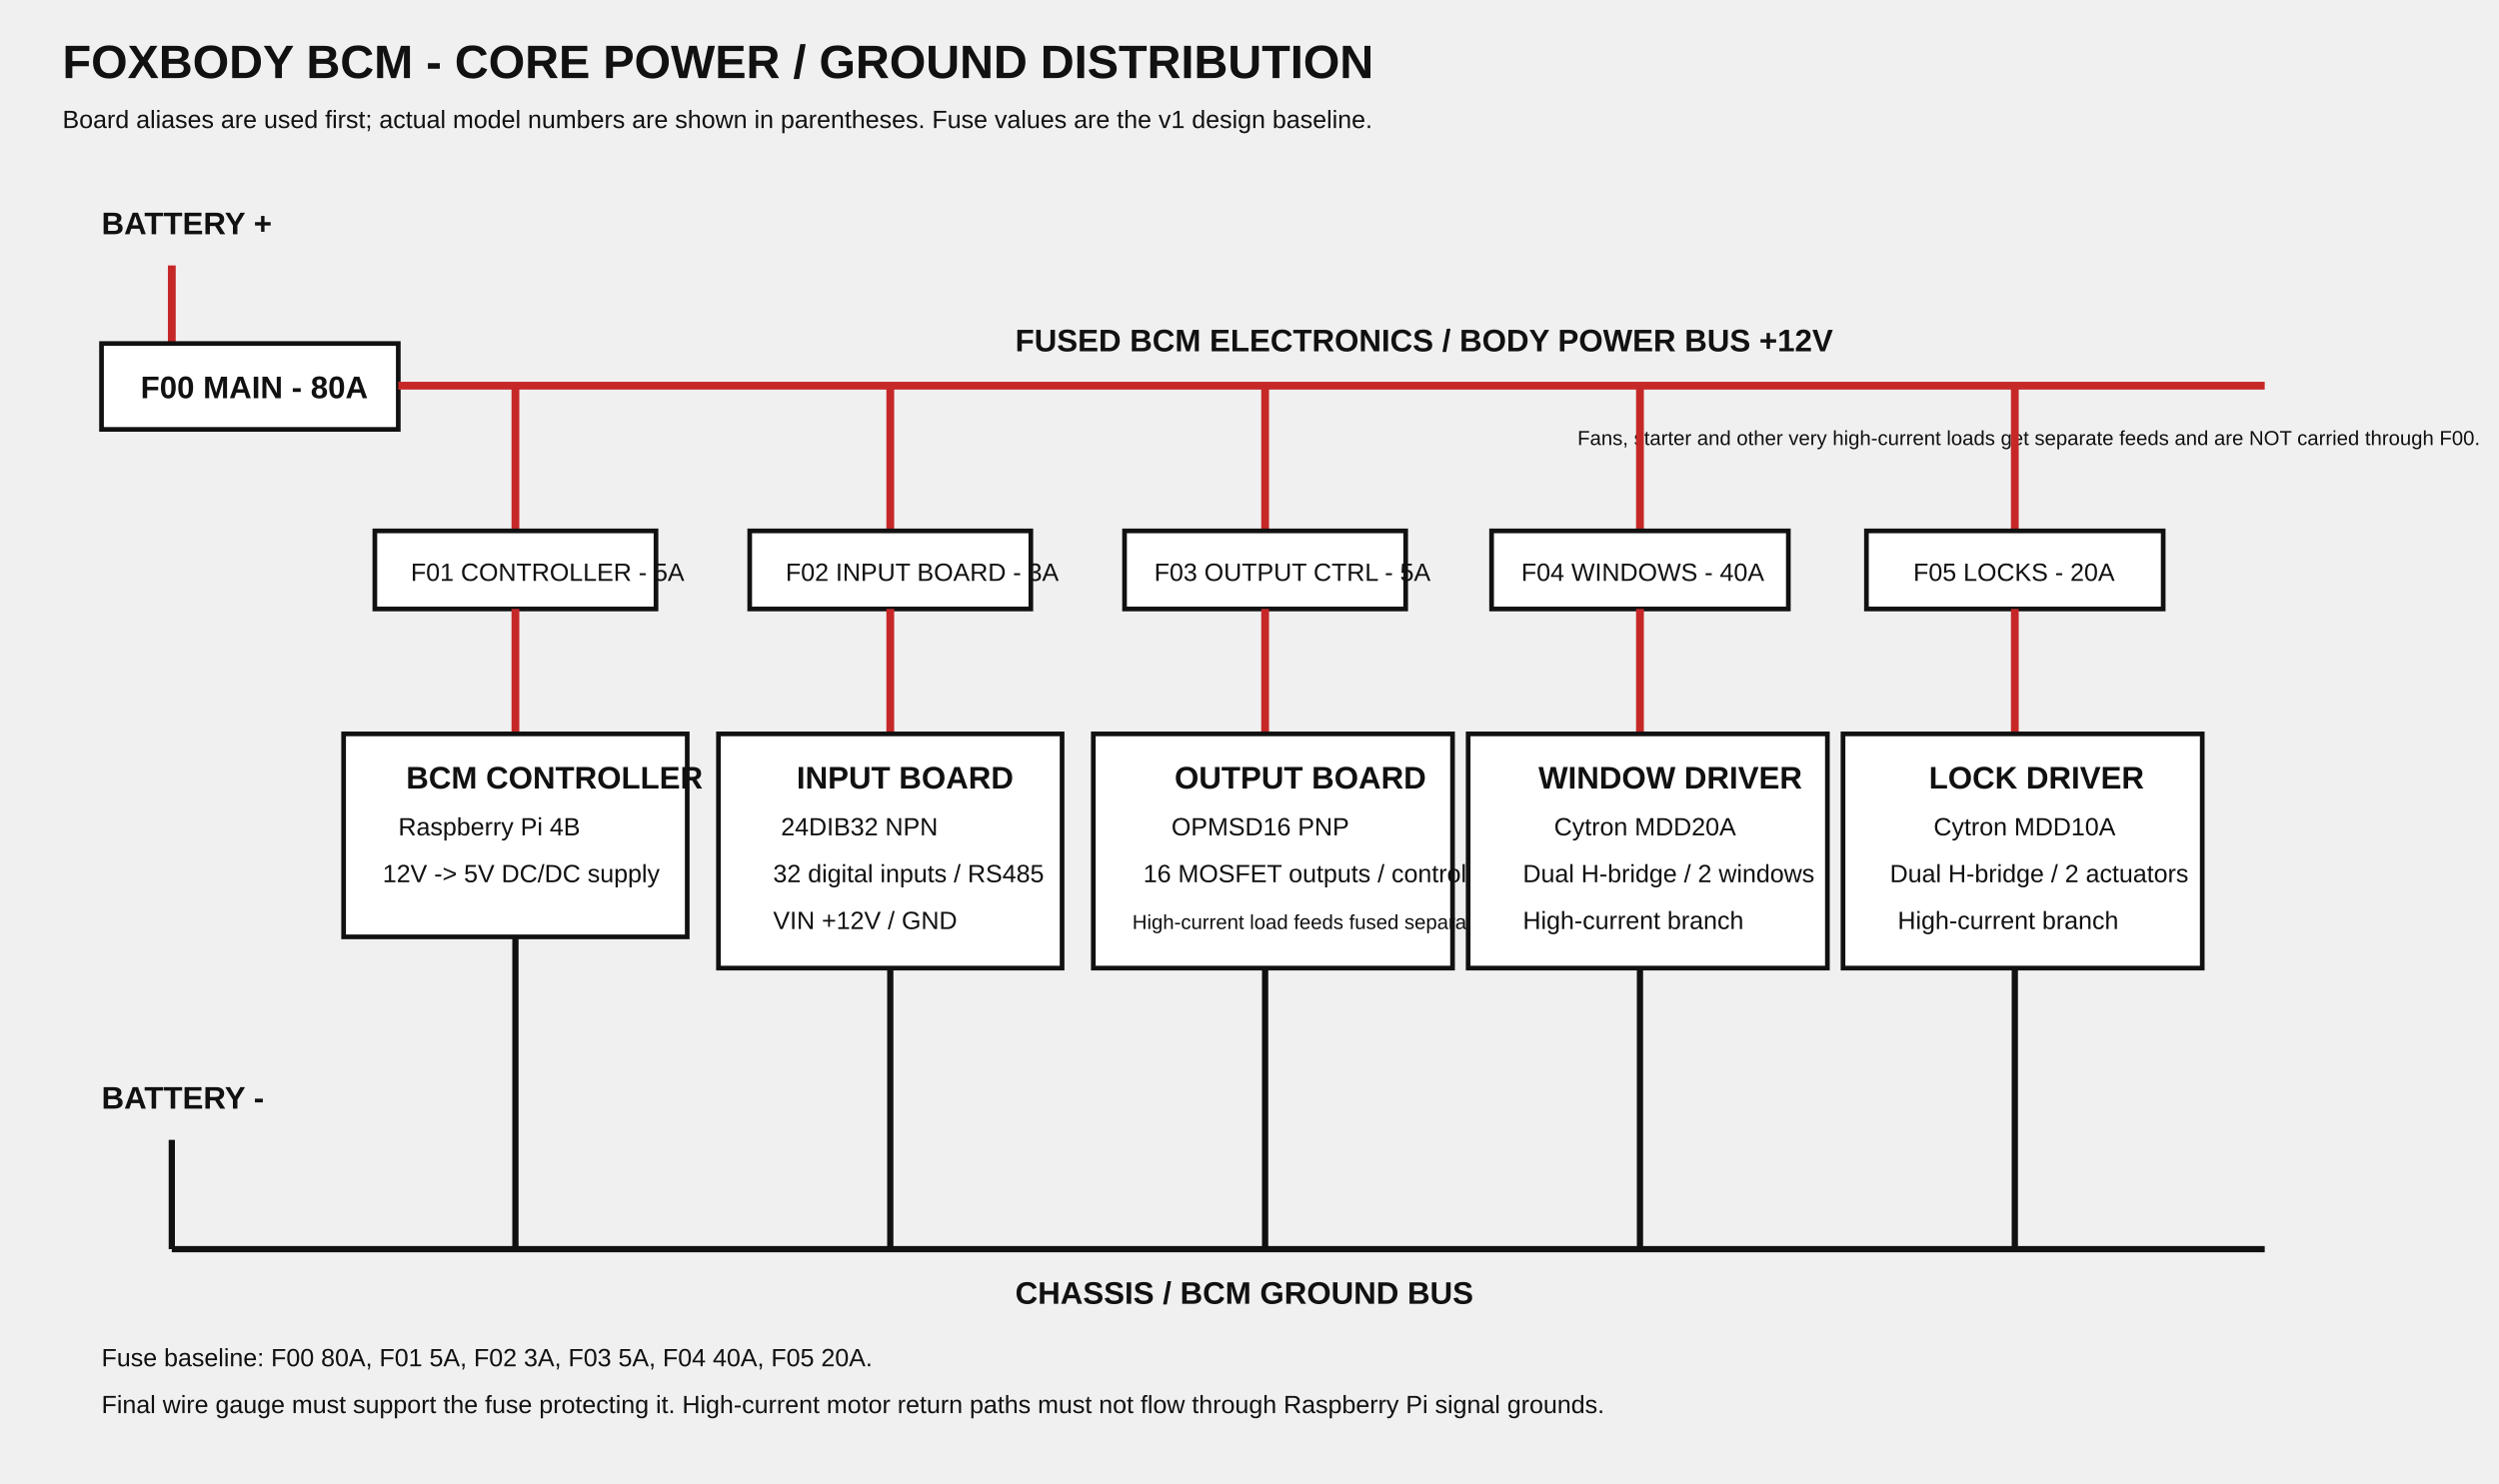
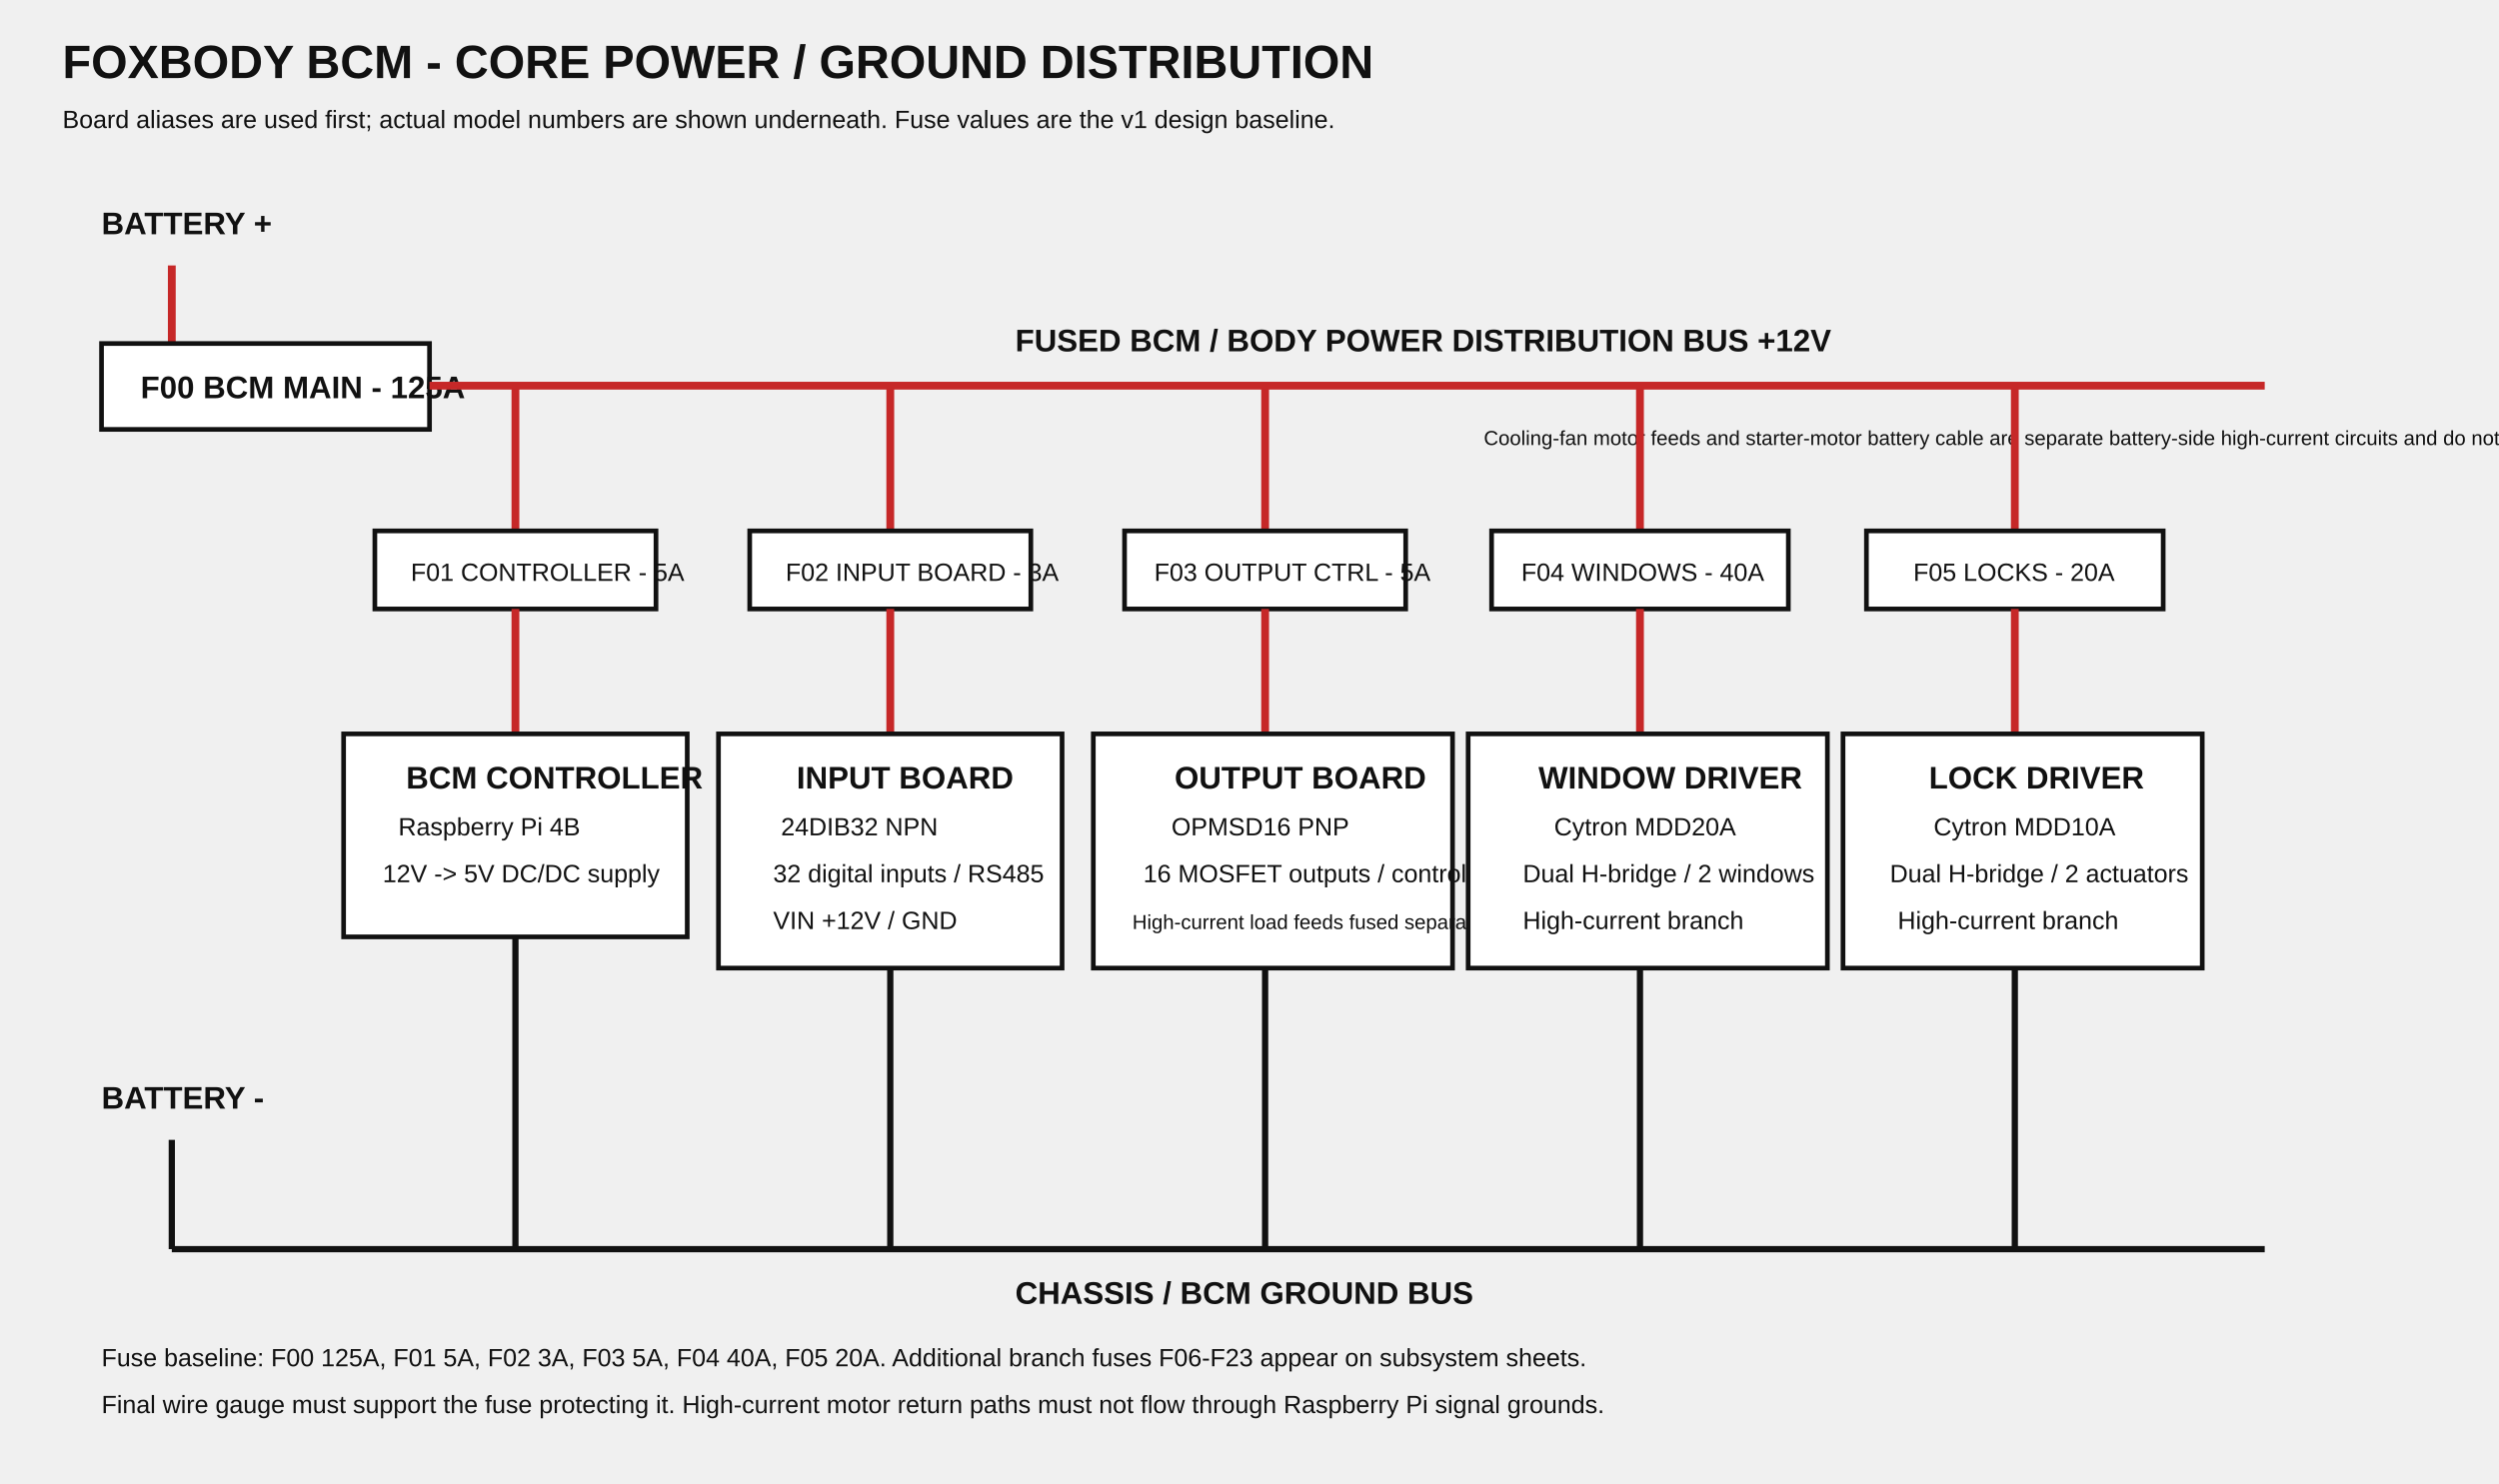
<svg xmlns="http://www.w3.org/2000/svg" width="1600" height="950" viewBox="0 0 1600 950">
-   <style>
- text{font-family:Arial,sans-serif;fill:#111}.t{font-size:30px;font-weight:700}.h{font-size:20px;font-weight:700}.s{font-size:16px}.xs{font-size:13px}.p{stroke:#c62828;stroke-width:5;fill:none}.g{stroke:#111;stroke-width:4;fill:none}.bus{stroke:#666;stroke-width:4;fill:none}.box{fill:#fff;stroke:#111;stroke-width:3}.term{fill:#fff;stroke:#111;stroke-width:2}
- </style>
+   <style>text{font-family:Arial,sans-serif;fill:#111}.t{font-size:30px;font-weight:700}.h{font-size:20px;font-weight:700}.s{font-size:16px}.xs{font-size:13px}.p{stroke:#c62828;stroke-width:5;fill:none}.g{stroke:#111;stroke-width:4;fill:none}.bus{stroke:#666;stroke-width:4;fill:none}.box{fill:#fff;stroke:#111;stroke-width:3}</style>
  <text x="40" y="50" class="t">FOXBODY BCM - CORE POWER / GROUND DISTRIBUTION</text>
-   <text x="40" y="82" class="s">Board aliases are used first; actual model numbers are shown in parentheses. Fuse values are the v1 design baseline.</text>
+   <text x="40" y="82" class="s">Board aliases are used first; actual model numbers are shown underneath. Fuse values are the v1 design baseline.</text>
  <text x="65" y="150" class="h">BATTERY +</text>
  <line x1="110" y1="170" x2="110" y2="220" class="p" />
-   <rect x="65" y="220" width="190" height="55" class="box" />
-   <text x="90" y="255" class="h">F00 MAIN - 80A</text>
-   <line x1="255" y1="247" x2="1450" y2="247" class="p" />
-   <text x="650" y="225" class="h">FUSED BCM ELECTRONICS / BODY POWER BUS +12V</text>
-   <text x="1010" y="285" class="xs">Fans, starter and other very high-current loads get separate feeds and are NOT carried through F00.</text>
+   <rect x="65" y="220" width="210" height="55" class="box" />
+   <text x="90" y="255" class="h">F00 BCM MAIN - 125A</text>
+   <line x1="275" y1="247" x2="1450" y2="247" class="p" />
+   <text x="650" y="225" class="h">FUSED BCM / BODY POWER DISTRIBUTION BUS +12V</text>
+   <text x="950" y="285" class="xs">Cooling-fan motor feeds and starter-motor battery cable are separate battery-side high-current circuits and do not pass through F00.</text>
  <g>
    <line x1="330" y1="247" x2="330" y2="340" class="p" />
    <rect x="240" y="340" width="180" height="50" class="box" />
    <text x="263" y="372" class="s">F01 CONTROLLER - 5A</text>
    <line x1="330" y1="390" x2="330" y2="470" class="p" />
    <rect x="220" y="470" width="220" height="130" class="box" />
    <text x="260" y="505" class="h">BCM CONTROLLER</text>
    <text x="255" y="535" class="s">Raspberry Pi 4B</text>
    <text x="245" y="565" class="s">12V -&gt; 5V DC/DC supply</text>
  </g>
  <g>
    <line x1="570" y1="247" x2="570" y2="340" class="p" />
    <rect x="480" y="340" width="180" height="50" class="box" />
    <text x="503" y="372" class="s">F02 INPUT BOARD - 3A</text>
    <line x1="570" y1="390" x2="570" y2="470" class="p" />
    <rect x="460" y="470" width="220" height="150" class="box" />
    <text x="510" y="505" class="h">INPUT BOARD</text>
    <text x="500" y="535" class="s">24DIB32 NPN</text>
    <text x="495" y="565" class="s">32 digital inputs / RS485</text>
    <text x="495" y="595" class="s">VIN +12V / GND</text>
  </g>
  <g>
    <line x1="810" y1="247" x2="810" y2="340" class="p" />
    <rect x="720" y="340" width="180" height="50" class="box" />
    <text x="739" y="372" class="s">F03 OUTPUT CTRL - 5A</text>
    <line x1="810" y1="390" x2="810" y2="470" class="p" />
    <rect x="700" y="470" width="230" height="150" class="box" />
    <text x="752" y="505" class="h">OUTPUT BOARD</text>
    <text x="750" y="535" class="s">OPMSD16 PNP</text>
    <text x="732" y="565" class="s">16 MOSFET outputs / control</text>
    <text x="725" y="595" class="xs">High-current load feeds fused separately</text>
  </g>
  <g>
    <line x1="1050" y1="247" x2="1050" y2="340" class="p" />
    <rect x="955" y="340" width="190" height="50" class="box" />
    <text x="974" y="372" class="s">F04 WINDOWS - 40A</text>
    <line x1="1050" y1="390" x2="1050" y2="470" class="p" />
    <rect x="940" y="470" width="230" height="150" class="box" />
    <text x="985" y="505" class="h">WINDOW DRIVER</text>
    <text x="995" y="535" class="s">Cytron MDD20A</text>
    <text x="975" y="565" class="s">Dual H-bridge / 2 windows</text>
    <text x="975" y="595" class="s">High-current branch</text>
  </g>
  <g>
    <line x1="1290" y1="247" x2="1290" y2="340" class="p" />
    <rect x="1195" y="340" width="190" height="50" class="box" />
    <text x="1225" y="372" class="s">F05 LOCKS - 20A</text>
    <line x1="1290" y1="390" x2="1290" y2="470" class="p" />
    <rect x="1180" y="470" width="230" height="150" class="box" />
    <text x="1235" y="505" class="h">LOCK DRIVER</text>
    <text x="1238" y="535" class="s">Cytron MDD10A</text>
    <text x="1210" y="565" class="s">Dual H-bridge / 2 actuators</text>
    <text x="1215" y="595" class="s">High-current branch</text>
  </g>
  <text x="65" y="710" class="h">BATTERY -</text>
  <line x1="110" y1="730" x2="110" y2="800" class="g" />
  <line x1="110" y1="800" x2="1450" y2="800" class="g" />
  <text x="650" y="835" class="h">CHASSIS / BCM GROUND BUS</text>
  <line x1="330" y1="600" x2="330" y2="800" class="g" />
  <line x1="570" y1="620" x2="570" y2="800" class="g" />
  <line x1="810" y1="620" x2="810" y2="800" class="g" />
  <line x1="1050" y1="620" x2="1050" y2="800" class="g" />
  <line x1="1290" y1="620" x2="1290" y2="800" class="g" />
-   <text x="65" y="875" class="s">Fuse baseline: F00 80A, F01 5A, F02 3A, F03 5A, F04 40A, F05 20A.</text>
+   <text x="65" y="875" class="s">Fuse baseline: F00 125A, F01 5A, F02 3A, F03 5A, F04 40A, F05 20A. Additional branch fuses F06-F23 appear on subsystem sheets.</text>
  <text x="65" y="905" class="s">Final wire gauge must support the fuse protecting it. High-current motor return paths must not flow through Raspberry Pi signal grounds.</text>
</svg>
